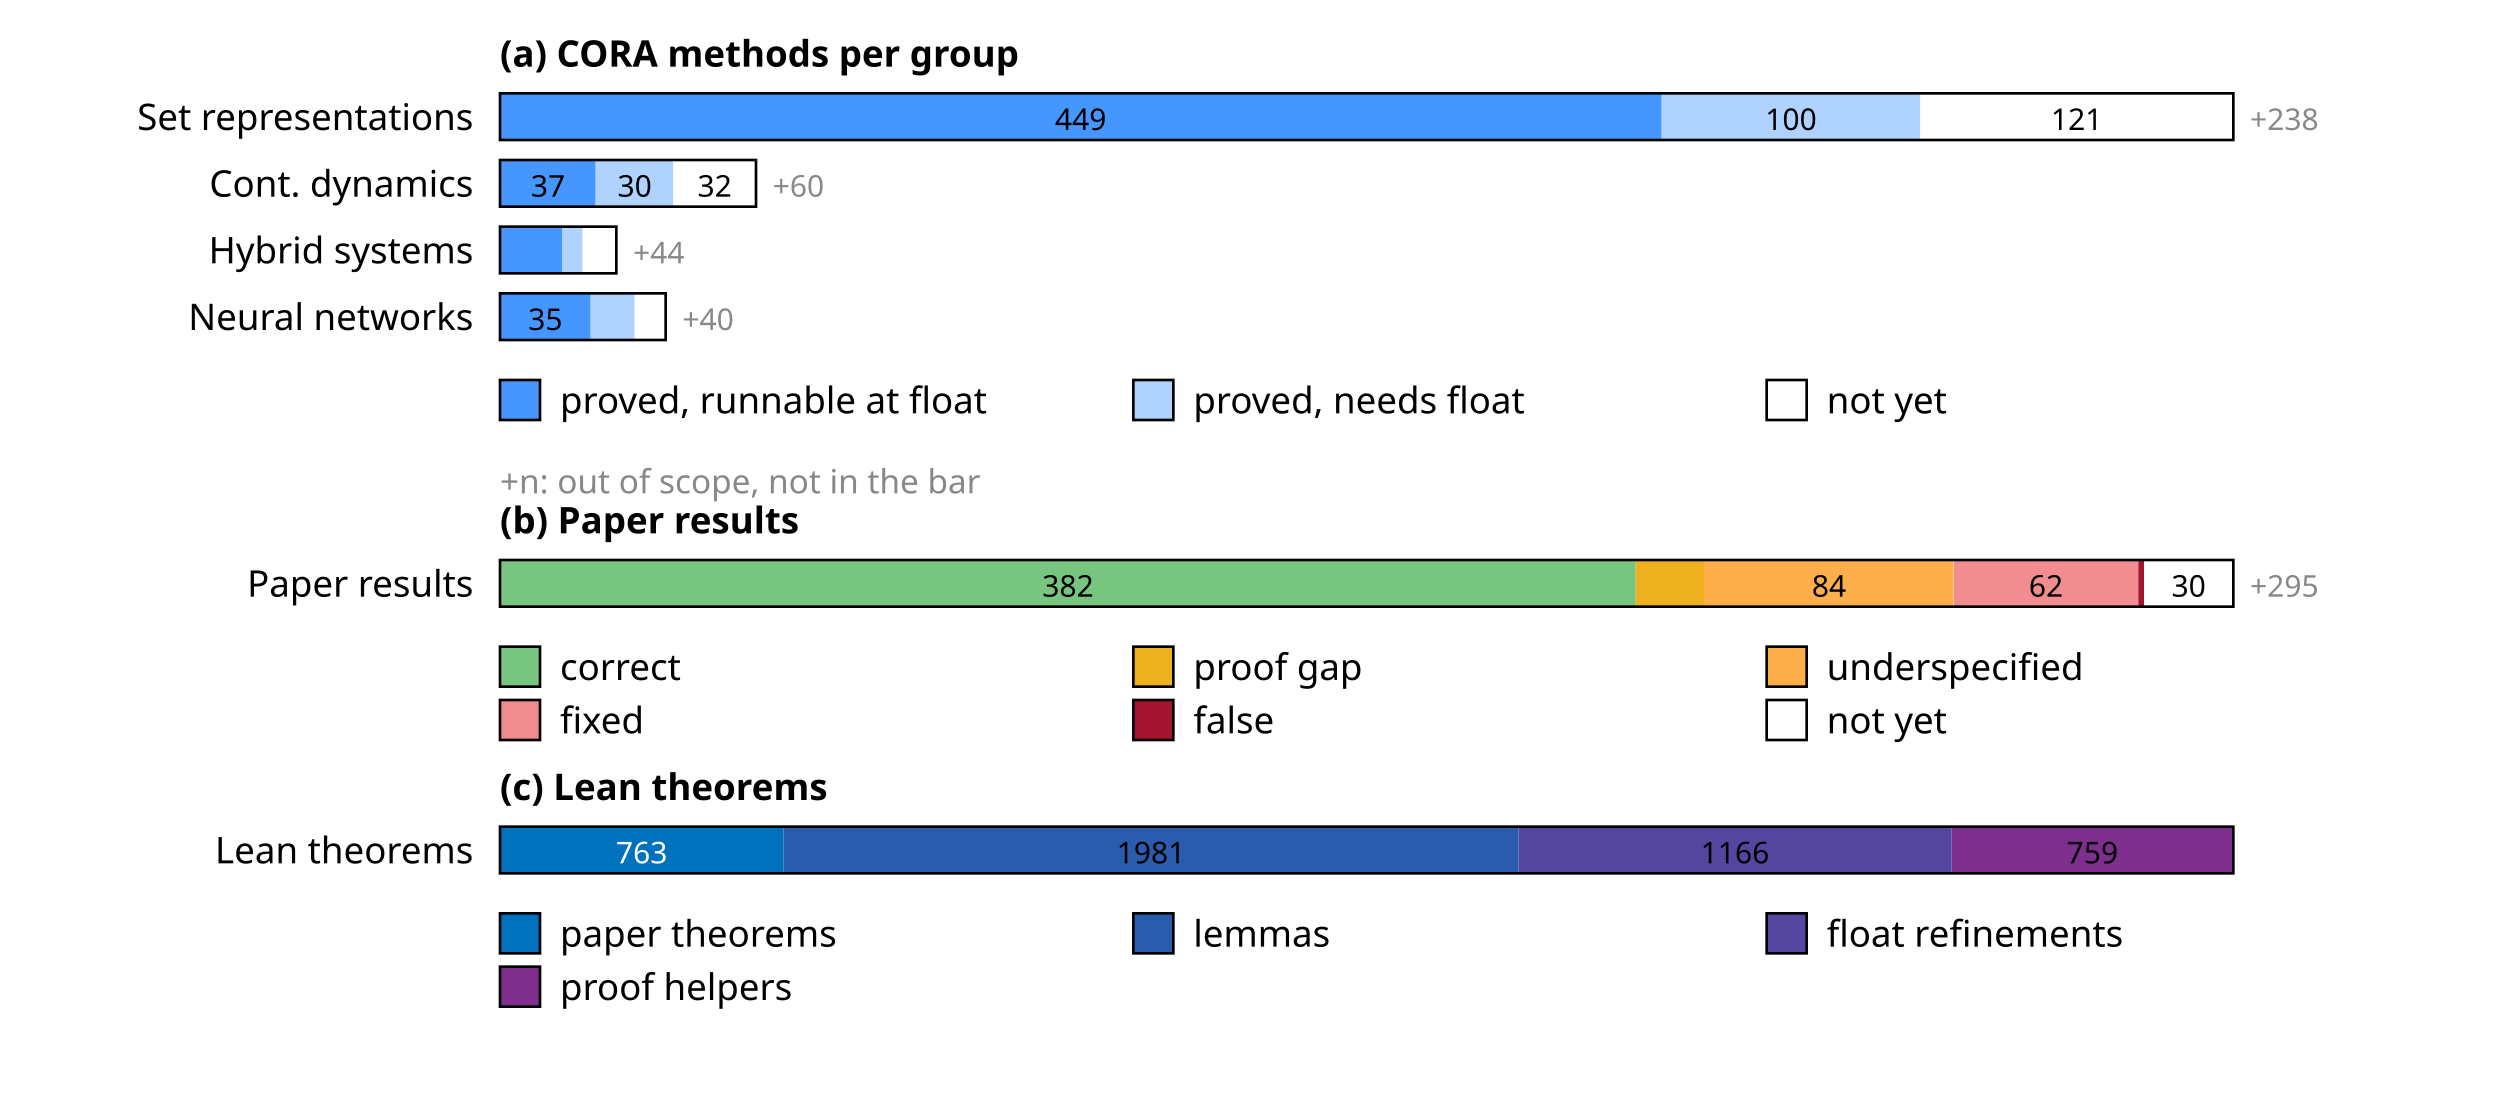
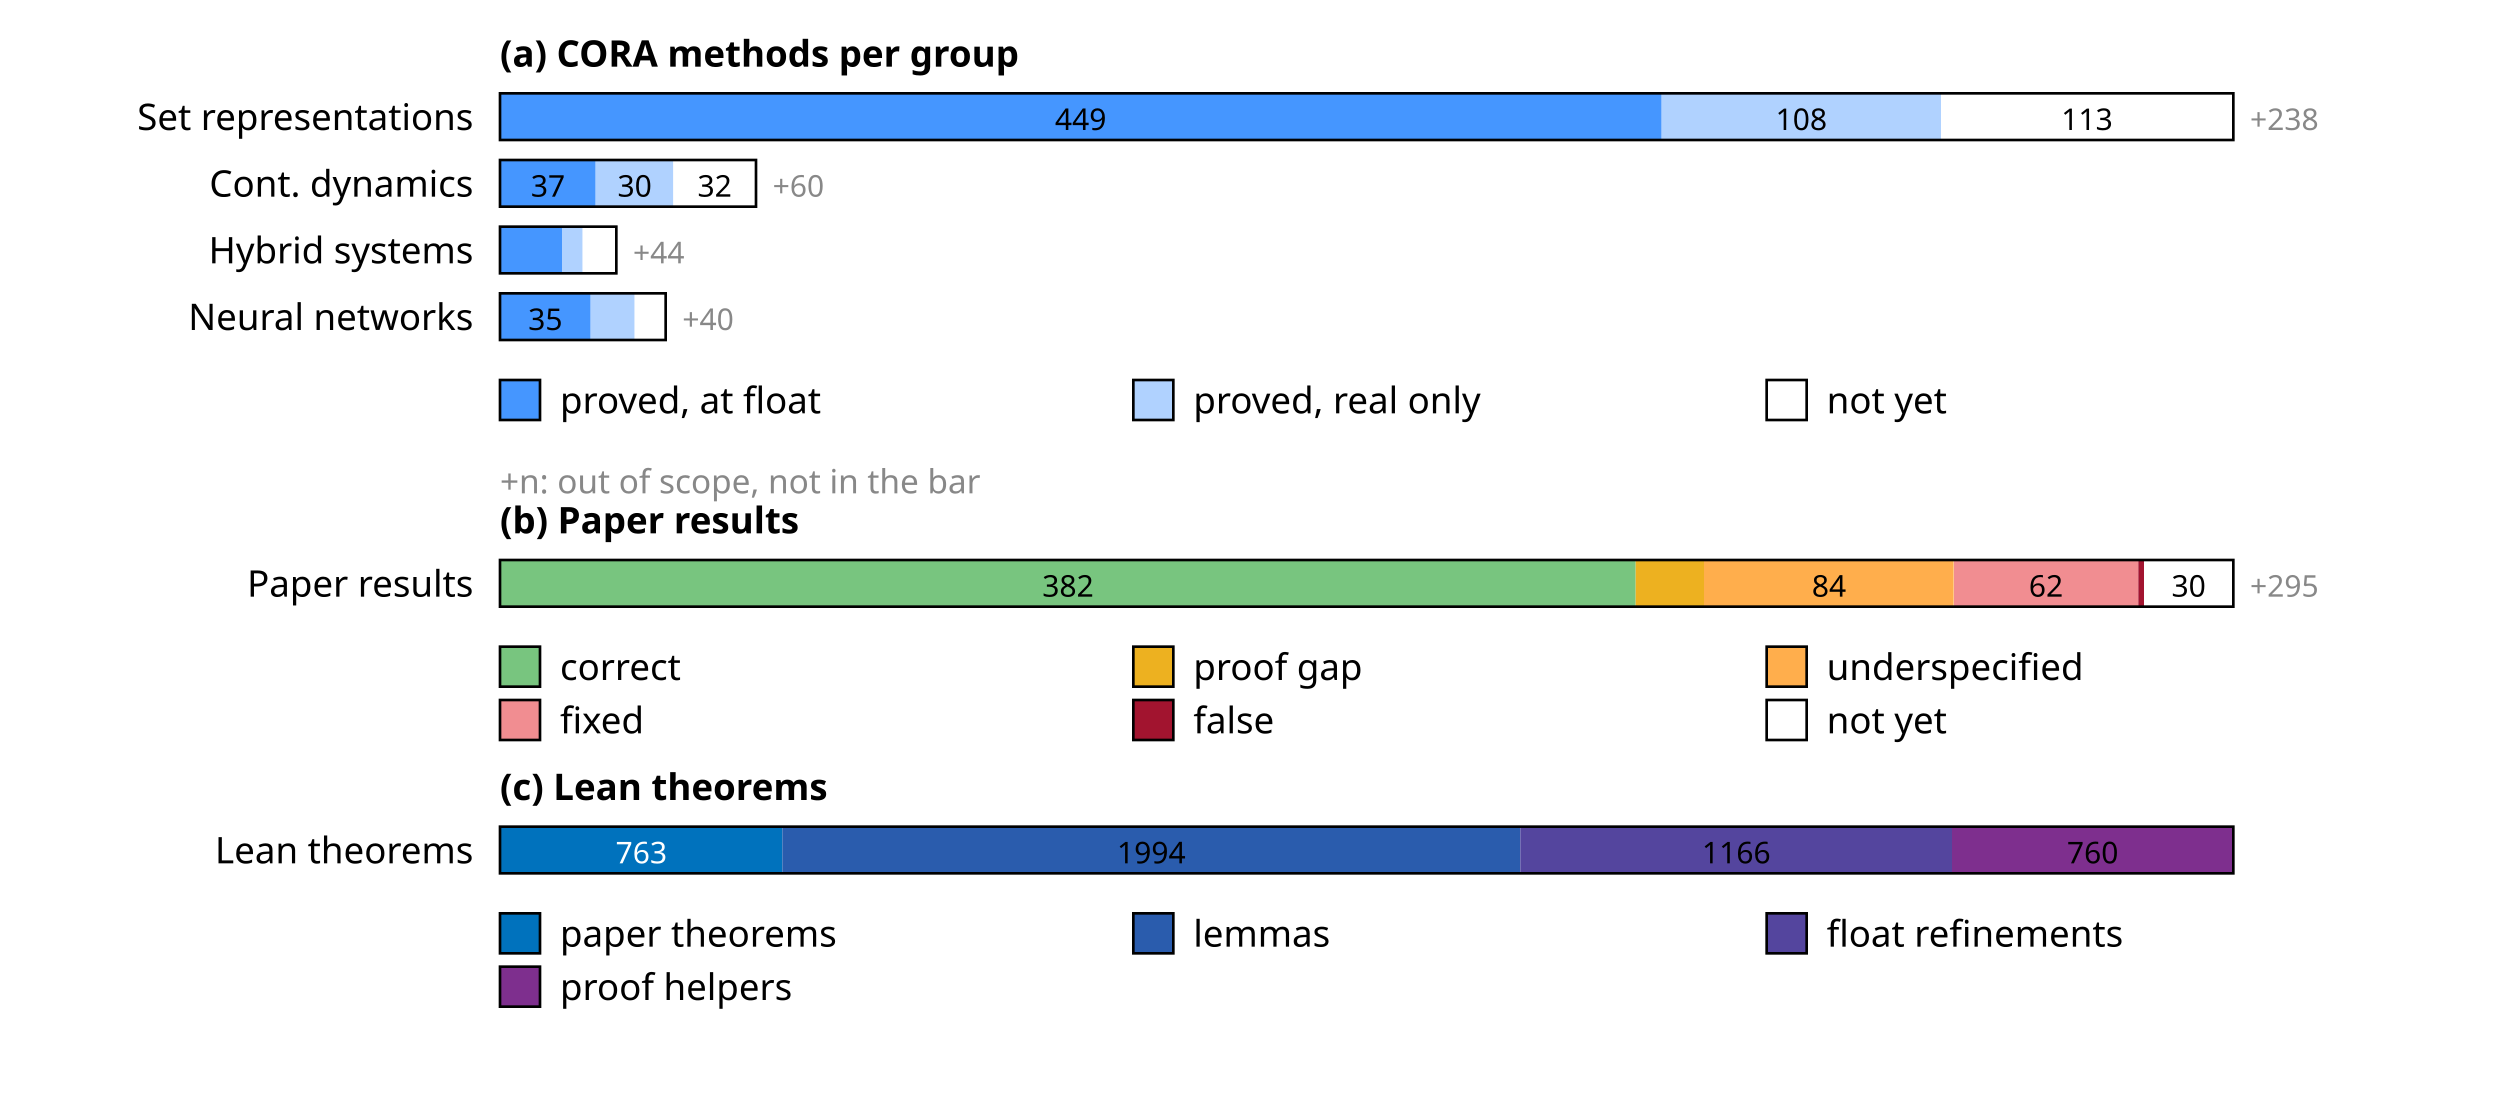
<svg xmlns="http://www.w3.org/2000/svg" width="750" height="330" font-family="sans-serif" font-size="11">
  <rect width="100%" height="100%" fill="white" />
  <text x="150" y="20" font-weight="bold">(a) CORA methods per group</text>
  <text x="142" y="39" text-anchor="end">Set representations</text>
  <rect x="150.0" y="28" width="348.5" height="14" fill="rgb(69,150,255)" />
  <text x="324.2" y="39" text-anchor="middle" font-size="9" fill="#000">449</text>
-   <rect x="498.5" y="28" width="77.6" height="14" fill="rgb(176,210,255)" />
-   <text x="537.3" y="39" text-anchor="middle" font-size="9" fill="#000">100</text>
-   <rect x="576.1" y="28" width="93.9" height="14" fill="rgb(255,255,255)" />
-   <text x="623.0" y="39" text-anchor="middle" font-size="9" fill="#000">121</text>
+   <rect x="498.5" y="28" width="83.8" height="14" fill="rgb(176,210,255)" />
+   <text x="540.4" y="39" text-anchor="middle" font-size="9" fill="#000">108</text>
+   <rect x="582.3" y="28" width="87.7" height="14" fill="rgb(255,255,255)" />
+   <text x="626.1" y="39" text-anchor="middle" font-size="9" fill="#000">113</text>
  <rect x="150" y="28" width="520.0" height="14" fill="none" stroke="#000" stroke-width="0.8" />
  <text x="675.0" y="39" font-size="9" fill="#888">+238</text>
  <text x="142" y="59" text-anchor="end">Cont. dynamics</text>
  <rect x="150.0" y="48" width="28.7" height="14" fill="rgb(69,150,255)" />
  <text x="164.4" y="59" text-anchor="middle" font-size="9" fill="#000">37</text>
  <rect x="178.7" y="48" width="23.3" height="14" fill="rgb(176,210,255)" />
  <text x="190.4" y="59" text-anchor="middle" font-size="9" fill="#000">30</text>
  <rect x="202.0" y="48" width="24.8" height="14" fill="rgb(255,255,255)" />
  <text x="214.4" y="59" text-anchor="middle" font-size="9" fill="#000">32</text>
  <rect x="150" y="48" width="76.8" height="14" fill="none" stroke="#000" stroke-width="0.8" />
  <text x="231.8" y="59" font-size="9" fill="#888">+60</text>
  <text x="142" y="79" text-anchor="end">Hybrid systems</text>
  <rect x="150.0" y="68" width="18.6" height="14" fill="rgb(69,150,255)" />
  <rect x="168.6" y="68" width="6.2" height="14" fill="rgb(176,210,255)" />
  <rect x="174.8" y="68" width="10.1" height="14" fill="rgb(255,255,255)" />
  <rect x="150" y="68" width="34.9" height="14" fill="none" stroke="#000" stroke-width="0.8" />
  <text x="189.9" y="79" font-size="9" fill="#888">+44</text>
  <text x="142" y="99" text-anchor="end">Neural networks</text>
  <rect x="150.0" y="88" width="27.2" height="14" fill="rgb(69,150,255)" />
  <text x="163.6" y="99" text-anchor="middle" font-size="9" fill="#000">35</text>
  <rect x="177.2" y="88" width="13.2" height="14" fill="rgb(176,210,255)" />
  <rect x="190.4" y="88" width="9.3" height="14" fill="rgb(255,255,255)" />
  <rect x="150" y="88" width="49.7" height="14" fill="none" stroke="#000" stroke-width="0.8" />
  <text x="204.7" y="99" font-size="9" fill="#888">+40</text>
  <rect x="150" y="114" width="12" height="12" fill="rgb(69,150,255)" stroke="#000" stroke-width="0.8" />
-   <text x="168" y="124">proved, runnable at float</text>
+   <text x="168" y="124">proved, at float</text>
  <rect x="340" y="114" width="12" height="12" fill="rgb(176,210,255)" stroke="#000" stroke-width="0.8" />
-   <text x="358" y="124">proved, needs float</text>
+   <text x="358" y="124">proved, real only</text>
  <rect x="530" y="114" width="12" height="12" fill="rgb(255,255,255)" stroke="#000" stroke-width="0.8" />
  <text x="548" y="124">not yet</text>
  <text x="150" y="148" font-size="10" fill="#888">+n: out of scope, not in the bar</text>
  <text x="150" y="160" font-weight="bold">(b) Paper results</text>
  <text x="142" y="179" text-anchor="end">Paper results</text>
  <rect x="150.0" y="168" width="340.7" height="14" fill="rgb(120,197,127)" />
  <text x="320.4" y="179" text-anchor="middle" font-size="9" fill="#000">382</text>
  <rect x="490.7" y="168" width="20.5" height="14" fill="rgb(237,177,32)" />
  <rect x="511.2" y="168" width="74.9" height="14" fill="rgb(255,174,76)" />
  <text x="548.7" y="179" text-anchor="middle" font-size="9" fill="#000">84</text>
  <rect x="586.2" y="168" width="55.3" height="14" fill="rgb(241,141,145)" />
  <text x="613.8" y="179" text-anchor="middle" font-size="9" fill="#000">62</text>
  <rect x="641.5" y="168" width="1.8" height="14" fill="rgb(162,20,47)" />
  <rect x="643.2" y="168" width="26.8" height="14" fill="rgb(255,255,255)" />
  <text x="656.6" y="179" text-anchor="middle" font-size="9" fill="#000">30</text>
  <rect x="150" y="168" width="520.0" height="14" fill="none" stroke="#000" stroke-width="0.8" />
  <text x="675.0" y="179" font-size="9" fill="#888">+295</text>
  <rect x="150" y="194" width="12" height="12" fill="rgb(120,197,127)" stroke="#000" stroke-width="0.8" />
  <text x="168" y="204">correct</text>
  <rect x="340" y="194" width="12" height="12" fill="rgb(237,177,32)" stroke="#000" stroke-width="0.8" />
  <text x="358" y="204">proof gap</text>
  <rect x="530" y="194" width="12" height="12" fill="rgb(255,174,76)" stroke="#000" stroke-width="0.8" />
  <text x="548" y="204">underspecified</text>
  <rect x="150" y="210" width="12" height="12" fill="rgb(241,141,145)" stroke="#000" stroke-width="0.8" />
  <text x="168" y="220">fixed</text>
  <rect x="340" y="210" width="12" height="12" fill="rgb(162,20,47)" stroke="#000" stroke-width="0.8" />
  <text x="358" y="220">false</text>
  <rect x="530" y="210" width="12" height="12" fill="rgb(255,255,255)" stroke="#000" stroke-width="0.8" />
  <text x="548" y="220">not yet</text>
  <text x="150" y="240" font-weight="bold">(c) Lean theorems</text>
  <text x="142" y="259" text-anchor="end">Lean theorems</text>
-   <rect x="150.0" y="248" width="85.0" height="14" fill="rgb(0,114,189)" />
-   <text x="192.5" y="259" text-anchor="middle" font-size="9" fill="#fff">763</text>
-   <rect x="235.0" y="248" width="220.6" height="14" fill="rgb(42,92,173)" />
-   <text x="345.3" y="259" text-anchor="middle" font-size="9" fill="#000">1981</text>
-   <rect x="455.6" y="248" width="129.9" height="14" fill="rgb(84,69,158)" />
-   <text x="520.5" y="259" text-anchor="middle" font-size="9" fill="#000">1166</text>
-   <rect x="585.5" y="248" width="84.5" height="14" fill="rgb(126,47,142)" />
-   <text x="627.7" y="259" text-anchor="middle" font-size="9" fill="#000">759</text>
+   <rect x="150.0" y="248" width="84.7" height="14" fill="rgb(0,114,189)" />
+   <text x="192.4" y="259" text-anchor="middle" font-size="9" fill="#fff">763</text>
+   <rect x="234.7" y="248" width="221.4" height="14" fill="rgb(42,92,173)" />
+   <text x="345.4" y="259" text-anchor="middle" font-size="9" fill="#000">1994</text>
+   <rect x="456.1" y="248" width="129.5" height="14" fill="rgb(84,69,158)" />
+   <text x="520.9" y="259" text-anchor="middle" font-size="9" fill="#000">1166</text>
+   <rect x="585.6" y="248" width="84.4" height="14" fill="rgb(126,47,142)" />
+   <text x="627.8" y="259" text-anchor="middle" font-size="9" fill="#000">760</text>
  <rect x="150" y="248" width="520.0" height="14" fill="none" stroke="#000" stroke-width="0.8" />
  <rect x="150" y="274" width="12" height="12" fill="rgb(0,114,189)" stroke="#000" stroke-width="0.8" />
  <text x="168" y="284">paper theorems</text>
  <rect x="340" y="274" width="12" height="12" fill="rgb(42,92,173)" stroke="#000" stroke-width="0.8" />
  <text x="358" y="284">lemmas</text>
  <rect x="530" y="274" width="12" height="12" fill="rgb(84,69,158)" stroke="#000" stroke-width="0.8" />
  <text x="548" y="284">float refinements</text>
  <rect x="150" y="290" width="12" height="12" fill="rgb(126,47,142)" stroke="#000" stroke-width="0.8" />
  <text x="168" y="300">proof helpers</text>
</svg>
